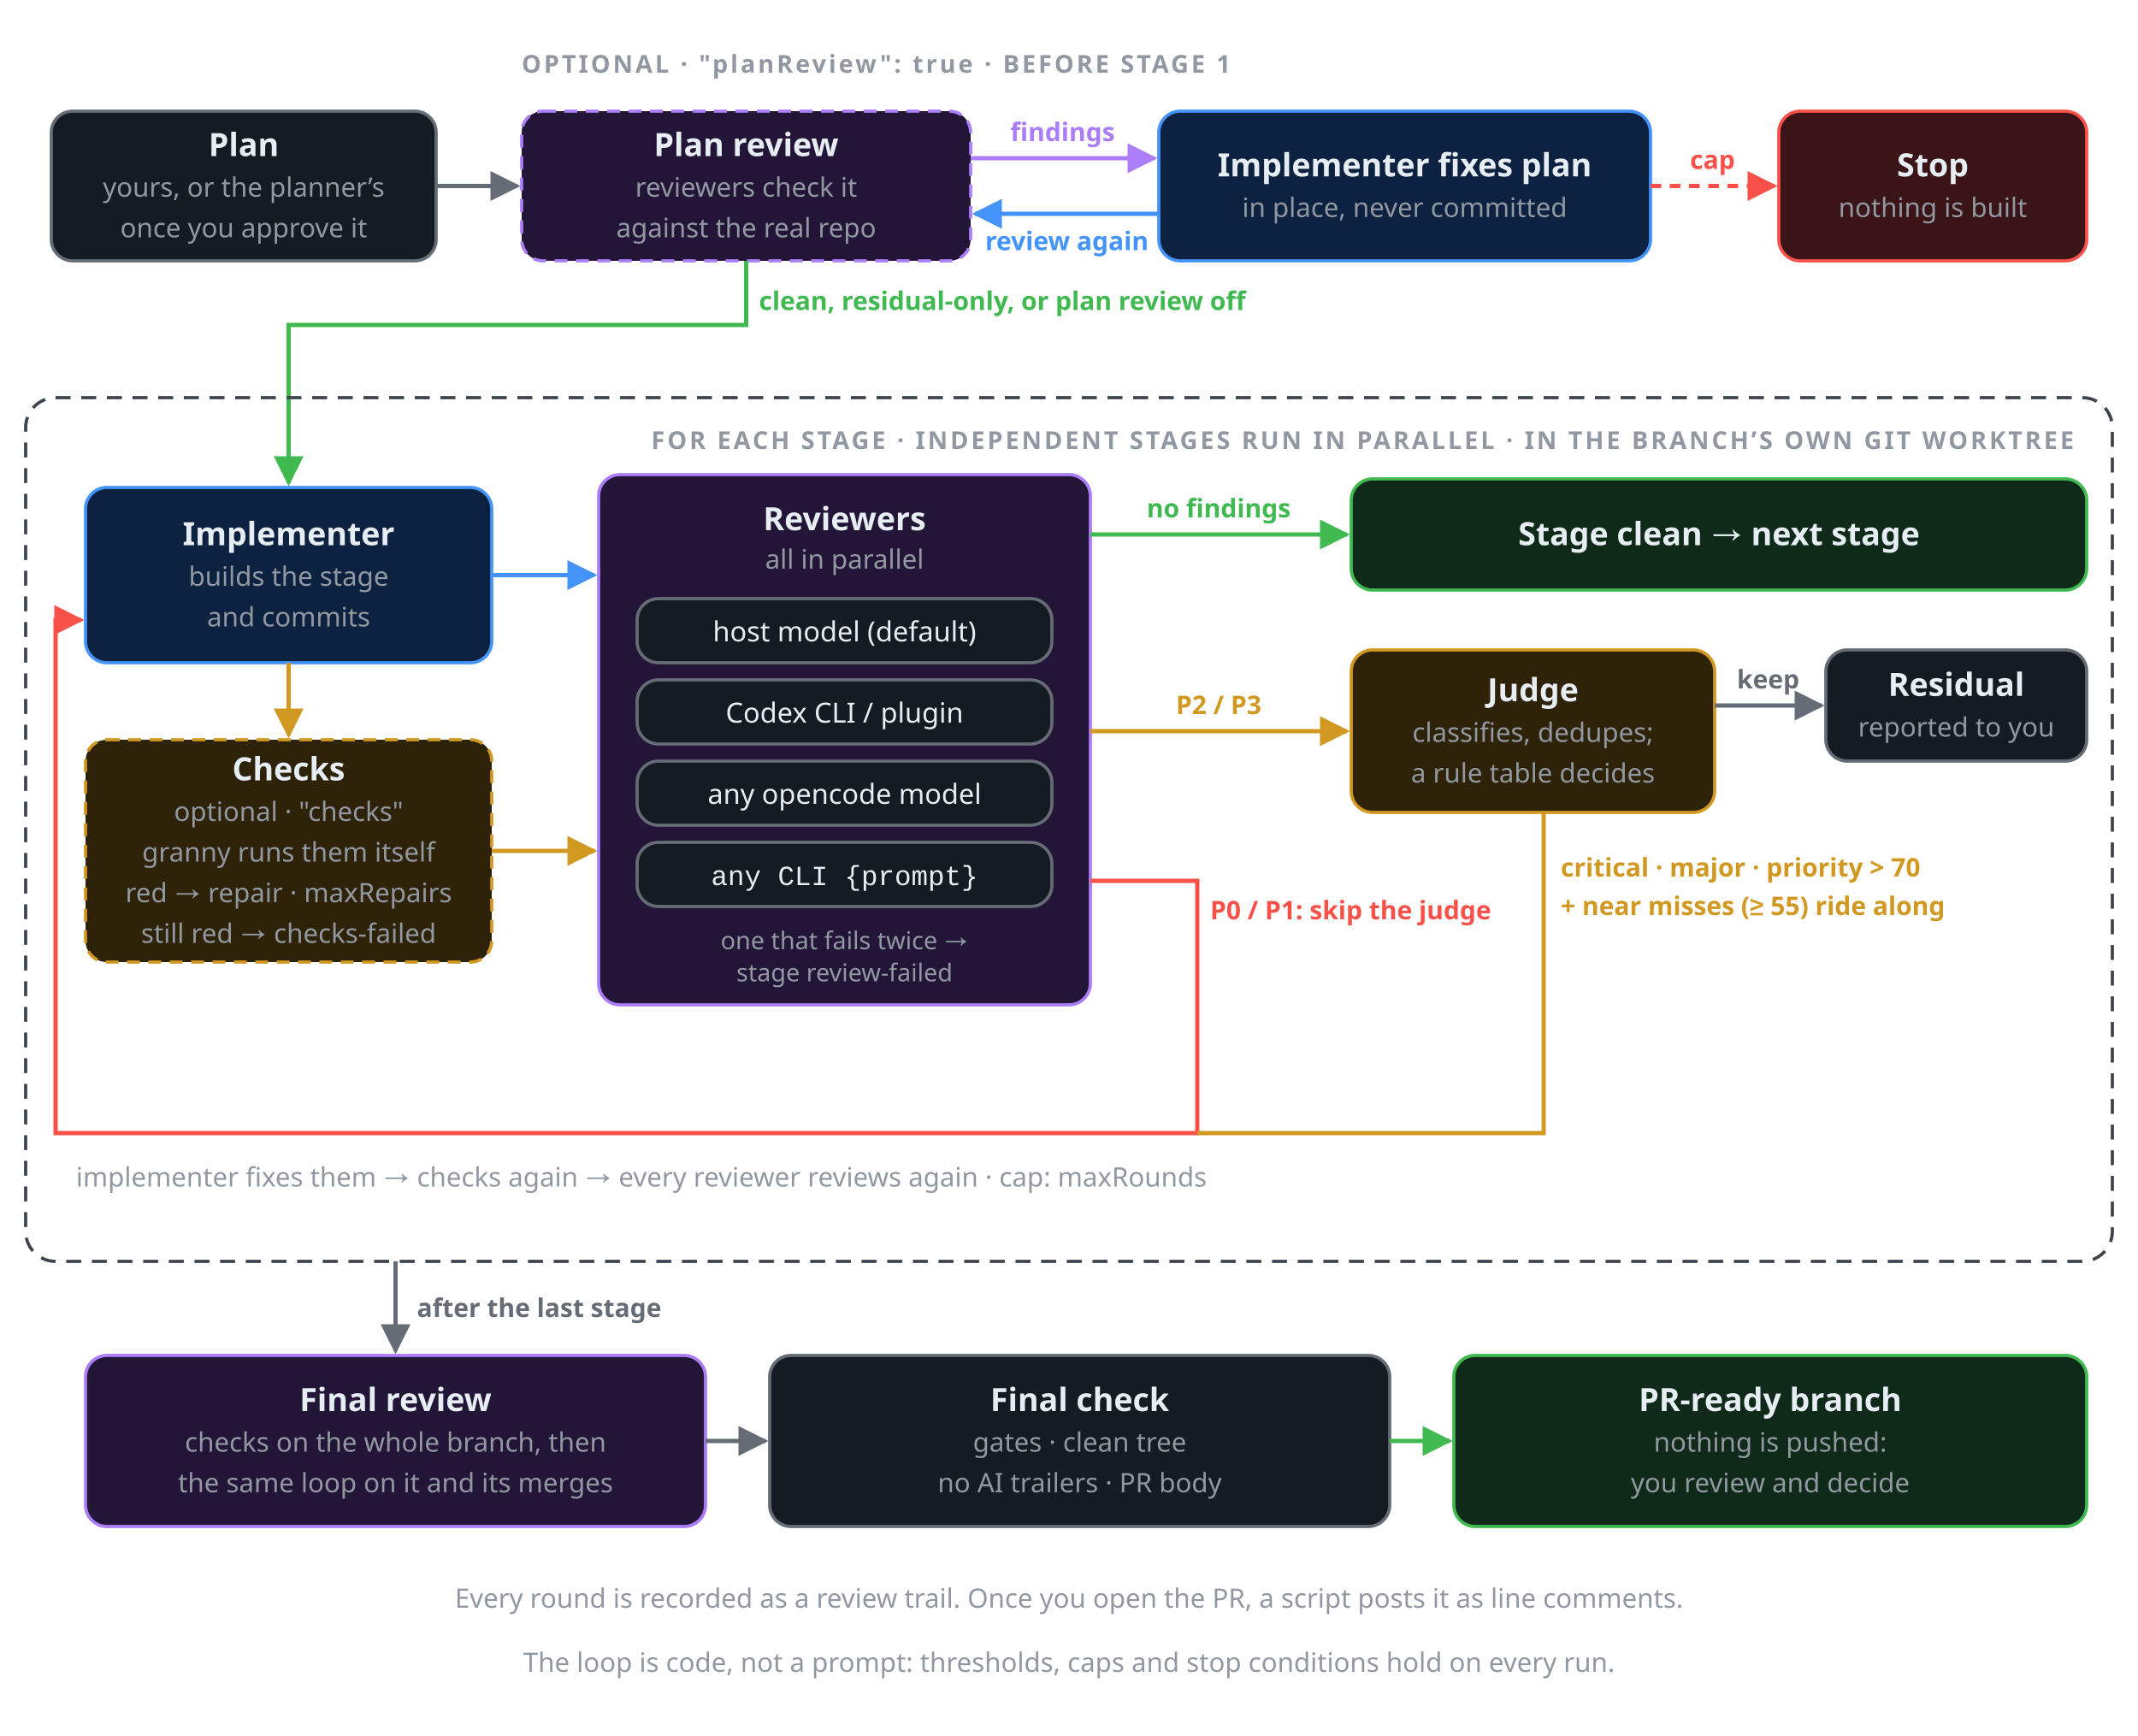
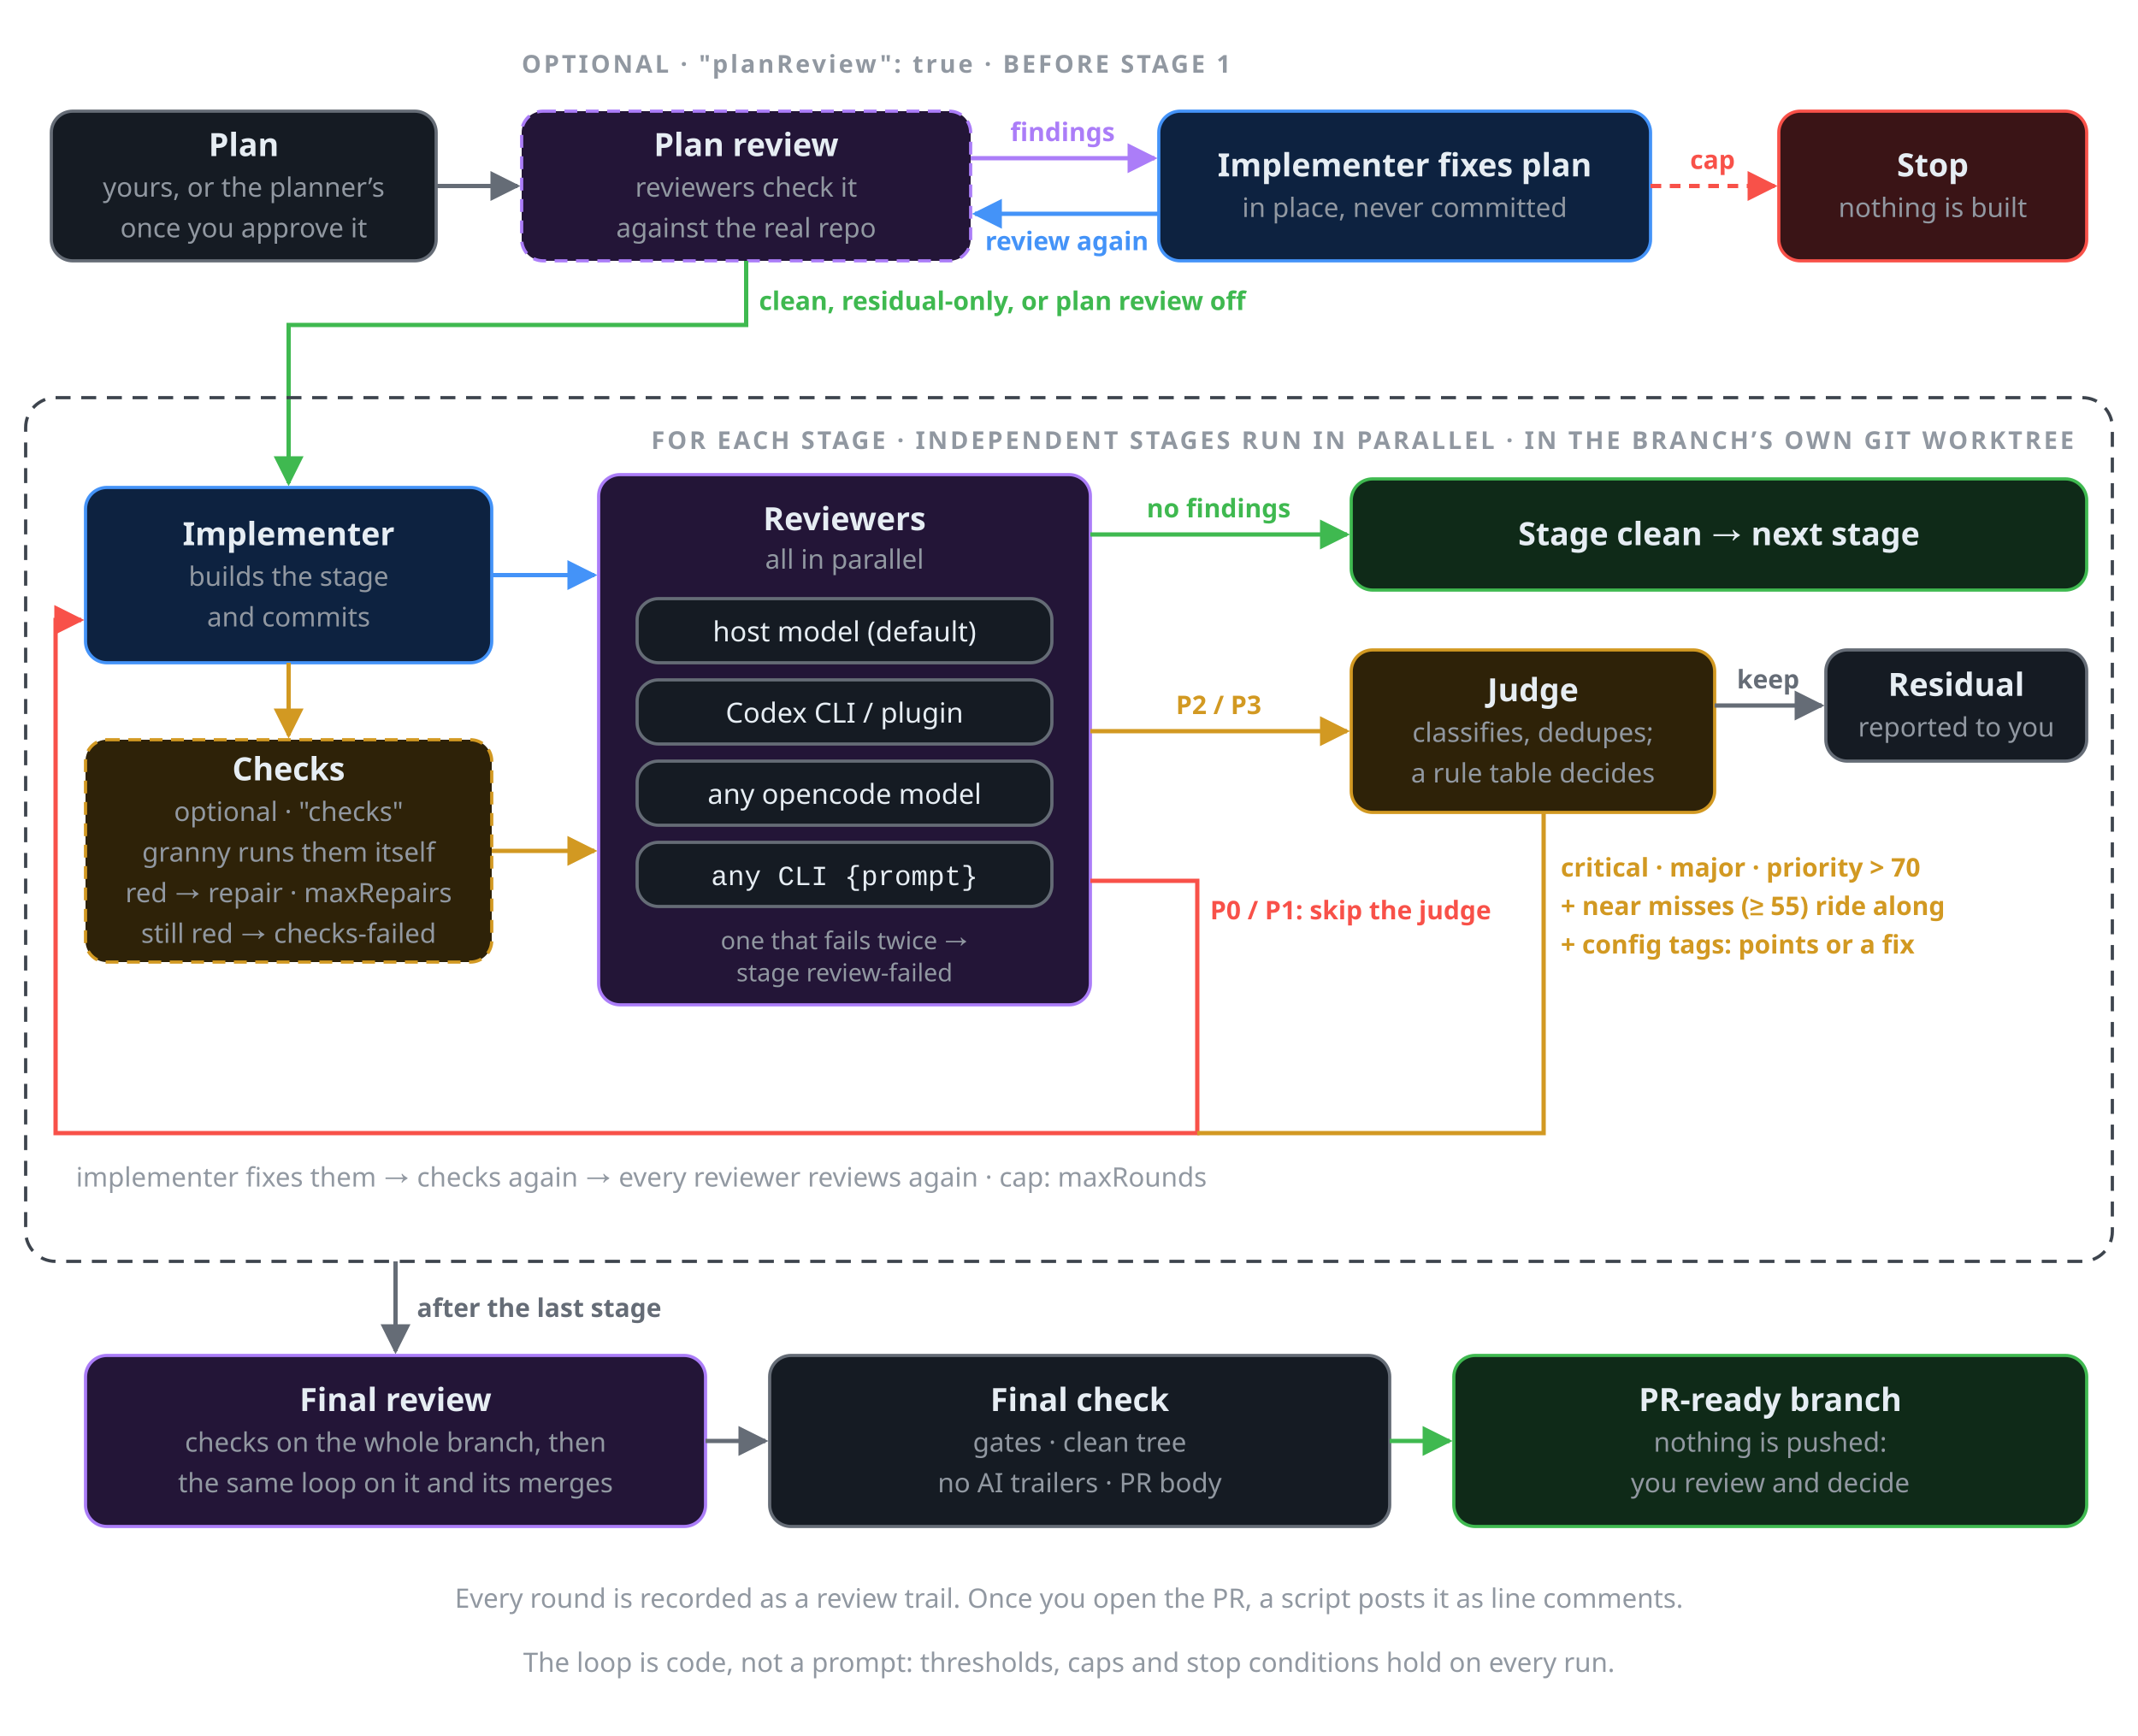
<svg xmlns="http://www.w3.org/2000/svg" width="1000" height="812" viewBox="0 0 1000 812" role="img" aria-label="granny-workflow: a plan of your own or from the planner, an optional plan review, then implement, checks, review, judge and fix for every stage, then whole-branch checks and review, and a review trail for the PR">
  <defs>
    <marker id="a-neutral" viewBox="0 0 10 10" refX="9" refY="5" markerWidth="7" markerHeight="7" orient="auto-start-reverse">
      <path d="M0,0 L10,5 L0,10 z" fill="#656c76" />
    </marker>
    <marker id="a-blue" viewBox="0 0 10 10" refX="9" refY="5" markerWidth="7" markerHeight="7" orient="auto-start-reverse">
      <path d="M0,0 L10,5 L0,10 z" fill="#4493f8" />
    </marker>
    <marker id="a-purple" viewBox="0 0 10 10" refX="9" refY="5" markerWidth="7" markerHeight="7" orient="auto-start-reverse">
      <path d="M0,0 L10,5 L0,10 z" fill="#ab7df8" />
    </marker>
    <marker id="a-amber" viewBox="0 0 10 10" refX="9" refY="5" markerWidth="7" markerHeight="7" orient="auto-start-reverse">
      <path d="M0,0 L10,5 L0,10 z" fill="#d29922" />
    </marker>
    <marker id="a-red" viewBox="0 0 10 10" refX="9" refY="5" markerWidth="7" markerHeight="7" orient="auto-start-reverse">
      <path d="M0,0 L10,5 L0,10 z" fill="#f85149" />
    </marker>
    <marker id="a-green" viewBox="0 0 10 10" refX="9" refY="5" markerWidth="7" markerHeight="7" orient="auto-start-reverse">
      <path d="M0,0 L10,5 L0,10 z" fill="#3fb950" />
    </marker>
    <marker id="a-muted" viewBox="0 0 10 10" refX="9" refY="5" markerWidth="7" markerHeight="7" orient="auto-start-reverse">
      <path d="M0,0 L10,5 L0,10 z" fill="#656c76" />
    </marker>
  </defs>
  <text x="244" y="34" font-family="-apple-system, BlinkMacSystemFont, 'Segoe UI', 'Noto Sans', Helvetica, Arial, sans-serif" font-size="11.5" font-weight="700" fill="#9198a1" text-anchor="start" letter-spacing="1.2">OPTIONAL · "planReview": true · BEFORE STAGE 1</text>
  <rect x="24" y="52" width="180" height="70" rx="10" fill="#151b23" stroke="#656c76" stroke-width="1.5" />
  <text x="114" y="73" font-family="-apple-system, BlinkMacSystemFont, 'Segoe UI', 'Noto Sans', Helvetica, Arial, sans-serif" font-size="15" font-weight="600" fill="#e6edf3" text-anchor="middle">Plan</text>
  <text x="114" y="92" font-family="-apple-system, BlinkMacSystemFont, 'Segoe UI', 'Noto Sans', Helvetica, Arial, sans-serif" font-size="12.5" font-weight="400" fill="#9198a1" text-anchor="middle">yours, or the planner’s</text>
  <text x="114" y="111" font-family="-apple-system, BlinkMacSystemFont, 'Segoe UI', 'Noto Sans', Helvetica, Arial, sans-serif" font-size="12.5" font-weight="400" fill="#9198a1" text-anchor="middle">once you approve it</text>
  <path d="M204,87 L242,87" fill="none" stroke="#656c76" stroke-width="2" marker-end="url(#a-neutral)" />
  <rect x="244" y="52" width="210" height="70" rx="10" fill="#231537" stroke="#ab7df8" stroke-width="1.5" stroke-dasharray="6 4" />
  <text x="349" y="73" font-family="-apple-system, BlinkMacSystemFont, 'Segoe UI', 'Noto Sans', Helvetica, Arial, sans-serif" font-size="15" font-weight="600" fill="#e6edf3" text-anchor="middle">Plan review</text>
  <text x="349" y="92" font-family="-apple-system, BlinkMacSystemFont, 'Segoe UI', 'Noto Sans', Helvetica, Arial, sans-serif" font-size="12.5" font-weight="400" fill="#9198a1" text-anchor="middle">reviewers check it</text>
  <text x="349" y="111" font-family="-apple-system, BlinkMacSystemFont, 'Segoe UI', 'Noto Sans', Helvetica, Arial, sans-serif" font-size="12.5" font-weight="400" fill="#9198a1" text-anchor="middle">against the real repo</text>
  <path d="M454,74 L540,74" fill="none" stroke="#ab7df8" stroke-width="2" marker-end="url(#a-purple)" />
  <text x="497" y="66" font-family="-apple-system, BlinkMacSystemFont, 'Segoe UI', 'Noto Sans', Helvetica, Arial, sans-serif" font-size="12" font-weight="600" fill="#ab7df8" text-anchor="middle">findings</text>
  <rect x="542" y="52" width="230" height="70" rx="10" fill="#0d2240" stroke="#4493f8" stroke-width="1.5" />
  <text x="657" y="82.5" font-family="-apple-system, BlinkMacSystemFont, 'Segoe UI', 'Noto Sans', Helvetica, Arial, sans-serif" font-size="15" font-weight="600" fill="#e6edf3" text-anchor="middle">Implementer fixes plan</text>
  <text x="657" y="101.5" font-family="-apple-system, BlinkMacSystemFont, 'Segoe UI', 'Noto Sans', Helvetica, Arial, sans-serif" font-size="12.5" font-weight="400" fill="#9198a1" text-anchor="middle">in place, never committed</text>
  <path d="M542,100 L456,100" fill="none" stroke="#4493f8" stroke-width="2" marker-end="url(#a-blue)" />
  <text x="499" y="117" font-family="-apple-system, BlinkMacSystemFont, 'Segoe UI', 'Noto Sans', Helvetica, Arial, sans-serif" font-size="12" font-weight="600" fill="#4493f8" text-anchor="middle">review again</text>
  <path d="M772,87 L830,87" fill="none" stroke="#f85149" stroke-width="2" stroke-dasharray="5 4" marker-end="url(#a-red)" />
  <text x="801" y="79" font-family="-apple-system, BlinkMacSystemFont, 'Segoe UI', 'Noto Sans', Helvetica, Arial, sans-serif" font-size="12" font-weight="600" fill="#f85149" text-anchor="middle">cap</text>
  <rect x="832" y="52" width="144" height="70" rx="10" fill="#3a1416" stroke="#f85149" stroke-width="1.5" />
  <text x="904" y="82.5" font-family="-apple-system, BlinkMacSystemFont, 'Segoe UI', 'Noto Sans', Helvetica, Arial, sans-serif" font-size="15" font-weight="600" fill="#e6edf3" text-anchor="middle">Stop</text>
  <text x="904" y="101.5" font-family="-apple-system, BlinkMacSystemFont, 'Segoe UI', 'Noto Sans', Helvetica, Arial, sans-serif" font-size="12.5" font-weight="400" fill="#9198a1" text-anchor="middle">nothing is built</text>
  <path d="M349,122 L349,152 L135,152 L135,226" fill="none" stroke="#3fb950" stroke-width="2" marker-end="url(#a-green)" />
  <text x="355" y="145" font-family="-apple-system, BlinkMacSystemFont, 'Segoe UI', 'Noto Sans', Helvetica, Arial, sans-serif" font-size="12" font-weight="600" fill="#3fb950" text-anchor="start">clean, residual-only, or plan review off</text>
  <rect x="12" y="186" width="976" height="404" rx="14" fill="none" stroke="#3d444d" stroke-width="1.5" stroke-dasharray="7 5" />
  <text x="970" y="210" font-family="-apple-system, BlinkMacSystemFont, 'Segoe UI', 'Noto Sans', Helvetica, Arial, sans-serif" font-size="11.5" font-weight="700" fill="#9198a1" text-anchor="end" letter-spacing="1.2">FOR EACH STAGE · INDEPENDENT STAGES RUN IN PARALLEL · IN THE BRANCH’S OWN GIT WORKTREE</text>
  <rect x="40" y="228" width="190" height="82" rx="10" fill="#0d2240" stroke="#4493f8" stroke-width="1.5" />
  <text x="135" y="255" font-family="-apple-system, BlinkMacSystemFont, 'Segoe UI', 'Noto Sans', Helvetica, Arial, sans-serif" font-size="15" font-weight="600" fill="#e6edf3" text-anchor="middle">Implementer</text>
  <text x="135" y="274" font-family="-apple-system, BlinkMacSystemFont, 'Segoe UI', 'Noto Sans', Helvetica, Arial, sans-serif" font-size="12.5" font-weight="400" fill="#9198a1" text-anchor="middle">builds the stage</text>
  <text x="135" y="293" font-family="-apple-system, BlinkMacSystemFont, 'Segoe UI', 'Noto Sans', Helvetica, Arial, sans-serif" font-size="12.5" font-weight="400" fill="#9198a1" text-anchor="middle">and commits</text>
  <path d="M230,269 L278,269" fill="none" stroke="#4493f8" stroke-width="2" marker-end="url(#a-blue)" />
  <path d="M135,310 L135,344" fill="none" stroke="#d29922" stroke-width="2" marker-end="url(#a-amber)" />
  <rect x="40" y="346" width="190" height="104" rx="10" fill="#2e2208" stroke="#d29922" stroke-width="1.5" stroke-dasharray="6 4" />
  <text x="135" y="365" font-family="-apple-system, BlinkMacSystemFont, 'Segoe UI', 'Noto Sans', Helvetica, Arial, sans-serif" font-size="15" font-weight="600" fill="#e6edf3" text-anchor="middle">Checks</text>
  <text x="135" y="384" font-family="-apple-system, BlinkMacSystemFont, 'Segoe UI', 'Noto Sans', Helvetica, Arial, sans-serif" font-size="12.5" font-weight="400" fill="#9198a1" text-anchor="middle">optional · "checks"</text>
  <text x="135" y="403" font-family="-apple-system, BlinkMacSystemFont, 'Segoe UI', 'Noto Sans', Helvetica, Arial, sans-serif" font-size="12.5" font-weight="400" fill="#9198a1" text-anchor="middle">granny runs them itself</text>
  <text x="135" y="422" font-family="-apple-system, BlinkMacSystemFont, 'Segoe UI', 'Noto Sans', Helvetica, Arial, sans-serif" font-size="12.5" font-weight="400" fill="#9198a1" text-anchor="middle">red → repair · maxRepairs</text>
  <text x="135" y="441" font-family="-apple-system, BlinkMacSystemFont, 'Segoe UI', 'Noto Sans', Helvetica, Arial, sans-serif" font-size="12.5" font-weight="400" fill="#9198a1" text-anchor="middle">still red → checks-failed</text>
  <path d="M230,398 L278,398" fill="none" stroke="#d29922" stroke-width="2" marker-end="url(#a-amber)" />
  <rect x="280" y="222" width="230" height="248" rx="10" fill="#231537" stroke="#ab7df8" stroke-width="1.5" />
  <text x="395" y="351" font-family="-apple-system, BlinkMacSystemFont, 'Segoe UI', 'Noto Sans', Helvetica, Arial, sans-serif" font-size="15" font-weight="600" fill="#e6edf3" text-anchor="middle" />
  <text x="395" y="248" font-family="-apple-system, BlinkMacSystemFont, 'Segoe UI', 'Noto Sans', Helvetica, Arial, sans-serif" font-size="15" font-weight="600" fill="#e6edf3" text-anchor="middle">Reviewers</text>
  <text x="395" y="266" font-family="-apple-system, BlinkMacSystemFont, 'Segoe UI', 'Noto Sans', Helvetica, Arial, sans-serif" font-size="12.5" font-weight="400" fill="#9198a1" text-anchor="middle">all in parallel</text>
  <rect x="298" y="280" width="194" height="30" rx="10" fill="#151b23" stroke="#656c76" stroke-width="1.5" />
  <text x="395" y="300" font-family="-apple-system, BlinkMacSystemFont, 'Segoe UI', 'Noto Sans', Helvetica, Arial, sans-serif" font-size="15" font-weight="600" fill="#e6edf3" text-anchor="middle" />
  <text x="395" y="300" font-family="-apple-system, BlinkMacSystemFont, 'Segoe UI', 'Noto Sans', Helvetica, Arial, sans-serif" font-size="13" font-weight="400" fill="#e6edf3" text-anchor="middle">host model (default)</text>
  <rect x="298" y="318" width="194" height="30" rx="10" fill="#151b23" stroke="#656c76" stroke-width="1.5" />
  <text x="395" y="338" font-family="-apple-system, BlinkMacSystemFont, 'Segoe UI', 'Noto Sans', Helvetica, Arial, sans-serif" font-size="15" font-weight="600" fill="#e6edf3" text-anchor="middle" />
  <text x="395" y="338" font-family="-apple-system, BlinkMacSystemFont, 'Segoe UI', 'Noto Sans', Helvetica, Arial, sans-serif" font-size="13" font-weight="400" fill="#e6edf3" text-anchor="middle">Codex CLI / plugin</text>
  <rect x="298" y="356" width="194" height="30" rx="10" fill="#151b23" stroke="#656c76" stroke-width="1.5" />
  <text x="395" y="376" font-family="-apple-system, BlinkMacSystemFont, 'Segoe UI', 'Noto Sans', Helvetica, Arial, sans-serif" font-size="15" font-weight="600" fill="#e6edf3" text-anchor="middle" />
  <text x="395" y="376" font-family="-apple-system, BlinkMacSystemFont, 'Segoe UI', 'Noto Sans', Helvetica, Arial, sans-serif" font-size="13" font-weight="400" fill="#e6edf3" text-anchor="middle">any opencode model</text>
  <rect x="298" y="394" width="194" height="30" rx="10" fill="#151b23" stroke="#656c76" stroke-width="1.5" />
  <text x="395" y="414" font-family="-apple-system, BlinkMacSystemFont, 'Segoe UI', 'Noto Sans', Helvetica, Arial, sans-serif" font-size="15" font-weight="600" fill="#e6edf3" text-anchor="middle" />
  <text x="395" y="414" font-family="ui-monospace, SFMono-Regular, 'SF Mono', Menlo, Consolas, 'Liberation Mono', monospace" font-size="13" font-weight="400" fill="#e6edf3" text-anchor="middle">any CLI  {prompt}</text>
  <text x="395" y="444" font-family="-apple-system, BlinkMacSystemFont, 'Segoe UI', 'Noto Sans', Helvetica, Arial, sans-serif" font-size="11.5" font-weight="400" fill="#9198a1" text-anchor="middle">one that fails twice →</text>
  <text x="395" y="459" font-family="-apple-system, BlinkMacSystemFont, 'Segoe UI', 'Noto Sans', Helvetica, Arial, sans-serif" font-size="11.5" font-weight="400" fill="#9198a1" text-anchor="middle">stage review-failed</text>
  <path d="M510,250 L630,250" fill="none" stroke="#3fb950" stroke-width="2" marker-end="url(#a-green)" />
  <text x="570" y="242" font-family="-apple-system, BlinkMacSystemFont, 'Segoe UI', 'Noto Sans', Helvetica, Arial, sans-serif" font-size="12" font-weight="600" fill="#3fb950" text-anchor="middle">no findings</text>
  <rect x="632" y="224" width="344" height="52" rx="10" fill="#0f2a18" stroke="#3fb950" stroke-width="1.5" />
  <text x="804" y="255" font-family="-apple-system, BlinkMacSystemFont, 'Segoe UI', 'Noto Sans', Helvetica, Arial, sans-serif" font-size="15" font-weight="600" fill="#e6edf3" text-anchor="middle">Stage clean → next stage</text>
  <path d="M510,342 L630,342" fill="none" stroke="#d29922" stroke-width="2" marker-end="url(#a-amber)" />
  <text x="570" y="334" font-family="-apple-system, BlinkMacSystemFont, 'Segoe UI', 'Noto Sans', Helvetica, Arial, sans-serif" font-size="12" font-weight="600" fill="#d29922" text-anchor="middle">P2 / P3</text>
  <rect x="632" y="304" width="170" height="76" rx="10" fill="#2e2208" stroke="#d29922" stroke-width="1.5" />
  <text x="717" y="328" font-family="-apple-system, BlinkMacSystemFont, 'Segoe UI', 'Noto Sans', Helvetica, Arial, sans-serif" font-size="15" font-weight="600" fill="#e6edf3" text-anchor="middle">Judge</text>
  <text x="717" y="347" font-family="-apple-system, BlinkMacSystemFont, 'Segoe UI', 'Noto Sans', Helvetica, Arial, sans-serif" font-size="12.5" font-weight="400" fill="#9198a1" text-anchor="middle">classifies, dedupes;</text>
  <text x="717" y="366" font-family="-apple-system, BlinkMacSystemFont, 'Segoe UI', 'Noto Sans', Helvetica, Arial, sans-serif" font-size="12.5" font-weight="400" fill="#9198a1" text-anchor="middle">a rule table decides</text>
  <path d="M802,330 L852,330" fill="none" stroke="#656c76" stroke-width="2" marker-end="url(#a-muted)" />
  <text x="827" y="322" font-family="-apple-system, BlinkMacSystemFont, 'Segoe UI', 'Noto Sans', Helvetica, Arial, sans-serif" font-size="12" font-weight="600" fill="#656c76" text-anchor="middle">keep</text>
  <rect x="854" y="304" width="122" height="52" rx="10" fill="#151b23" stroke="#656c76" stroke-width="1.5" />
  <text x="915" y="325.5" font-family="-apple-system, BlinkMacSystemFont, 'Segoe UI', 'Noto Sans', Helvetica, Arial, sans-serif" font-size="15" font-weight="600" fill="#e6edf3" text-anchor="middle">Residual</text>
  <text x="915" y="344.5" font-family="-apple-system, BlinkMacSystemFont, 'Segoe UI', 'Noto Sans', Helvetica, Arial, sans-serif" font-size="12.5" font-weight="400" fill="#9198a1" text-anchor="middle">reported to you</text>
  <path d="M510,412 L560,412 L560,530 L26,530 L26,290 L38,290" fill="none" stroke="#f85149" stroke-width="2" marker-end="url(#a-red)" />
  <text x="566" y="430" font-family="-apple-system, BlinkMacSystemFont, 'Segoe UI', 'Noto Sans', Helvetica, Arial, sans-serif" font-size="12" font-weight="600" fill="#f85149" text-anchor="start">P0 / P1: skip the judge</text>
  <path d="M722,380 L722,530 L560,530" fill="none" stroke="#d29922" stroke-width="2" />
  <text x="730" y="410" font-family="-apple-system, BlinkMacSystemFont, 'Segoe UI', 'Noto Sans', Helvetica, Arial, sans-serif" font-size="12" font-weight="600" fill="#d29922" text-anchor="start">critical · major · priority &gt; 70</text>
  <text x="730" y="428" font-family="-apple-system, BlinkMacSystemFont, 'Segoe UI', 'Noto Sans', Helvetica, Arial, sans-serif" font-size="12" font-weight="600" fill="#d29922" text-anchor="start">+ near misses (≥ 55) ride along</text>
+   <text x="730" y="446" font-family="-apple-system, BlinkMacSystemFont, 'Segoe UI', 'Noto Sans', Helvetica, Arial, sans-serif" font-size="12" font-weight="600" fill="#d29922" text-anchor="start">+ config tags: points or a fix</text>
  <text x="300" y="555" font-family="-apple-system, BlinkMacSystemFont, 'Segoe UI', 'Noto Sans', Helvetica, Arial, sans-serif" font-size="12.5" font-weight="400" fill="#9198a1" text-anchor="middle">implementer fixes them → checks again → every reviewer reviews again · cap: maxRounds</text>
  <path d="M185,590 L185,632" fill="none" stroke="#656c76" stroke-width="2" marker-end="url(#a-neutral)" />
  <text x="195" y="616" font-family="-apple-system, BlinkMacSystemFont, 'Segoe UI', 'Noto Sans', Helvetica, Arial, sans-serif" font-size="12" font-weight="600" fill="#656c76" text-anchor="start">after the last stage</text>
  <rect x="40" y="634" width="290" height="80" rx="10" fill="#231537" stroke="#ab7df8" stroke-width="1.5" />
  <text x="185" y="660" font-family="-apple-system, BlinkMacSystemFont, 'Segoe UI', 'Noto Sans', Helvetica, Arial, sans-serif" font-size="15" font-weight="600" fill="#e6edf3" text-anchor="middle">Final review</text>
  <text x="185" y="679" font-family="-apple-system, BlinkMacSystemFont, 'Segoe UI', 'Noto Sans', Helvetica, Arial, sans-serif" font-size="12.5" font-weight="400" fill="#9198a1" text-anchor="middle">checks on the whole branch, then</text>
  <text x="185" y="698" font-family="-apple-system, BlinkMacSystemFont, 'Segoe UI', 'Noto Sans', Helvetica, Arial, sans-serif" font-size="12.5" font-weight="400" fill="#9198a1" text-anchor="middle">the same loop on it and its merges</text>
  <path d="M330,674 L358,674" fill="none" stroke="#656c76" stroke-width="2" marker-end="url(#a-neutral)" />
  <rect x="360" y="634" width="290" height="80" rx="10" fill="#151b23" stroke="#656c76" stroke-width="1.5" />
  <text x="505" y="660" font-family="-apple-system, BlinkMacSystemFont, 'Segoe UI', 'Noto Sans', Helvetica, Arial, sans-serif" font-size="15" font-weight="600" fill="#e6edf3" text-anchor="middle">Final check</text>
  <text x="505" y="679" font-family="-apple-system, BlinkMacSystemFont, 'Segoe UI', 'Noto Sans', Helvetica, Arial, sans-serif" font-size="12.5" font-weight="400" fill="#9198a1" text-anchor="middle">gates · clean tree</text>
  <text x="505" y="698" font-family="-apple-system, BlinkMacSystemFont, 'Segoe UI', 'Noto Sans', Helvetica, Arial, sans-serif" font-size="12.5" font-weight="400" fill="#9198a1" text-anchor="middle">no AI trailers · PR body</text>
  <path d="M650,674 L678,674" fill="none" stroke="#3fb950" stroke-width="2" marker-end="url(#a-green)" />
  <rect x="680" y="634" width="296" height="80" rx="10" fill="#0f2a18" stroke="#3fb950" stroke-width="1.5" />
  <text x="828" y="660" font-family="-apple-system, BlinkMacSystemFont, 'Segoe UI', 'Noto Sans', Helvetica, Arial, sans-serif" font-size="15" font-weight="600" fill="#e6edf3" text-anchor="middle">PR-ready branch</text>
  <text x="828" y="679" font-family="-apple-system, BlinkMacSystemFont, 'Segoe UI', 'Noto Sans', Helvetica, Arial, sans-serif" font-size="12.5" font-weight="400" fill="#9198a1" text-anchor="middle">nothing is pushed:</text>
  <text x="828" y="698" font-family="-apple-system, BlinkMacSystemFont, 'Segoe UI', 'Noto Sans', Helvetica, Arial, sans-serif" font-size="12.5" font-weight="400" fill="#9198a1" text-anchor="middle">you review and decide</text>
  <text x="500" y="752" font-family="-apple-system, BlinkMacSystemFont, 'Segoe UI', 'Noto Sans', Helvetica, Arial, sans-serif" font-size="12.5" font-weight="400" fill="#9198a1" text-anchor="middle">Every round is recorded as a review trail. Once you open the PR, a script posts it as line comments.</text>
  <text x="500" y="782" font-family="-apple-system, BlinkMacSystemFont, 'Segoe UI', 'Noto Sans', Helvetica, Arial, sans-serif" font-size="12.5" font-weight="400" fill="#9198a1" text-anchor="middle">The loop is code, not a prompt: thresholds, caps and stop conditions hold on every run.</text>
</svg>
